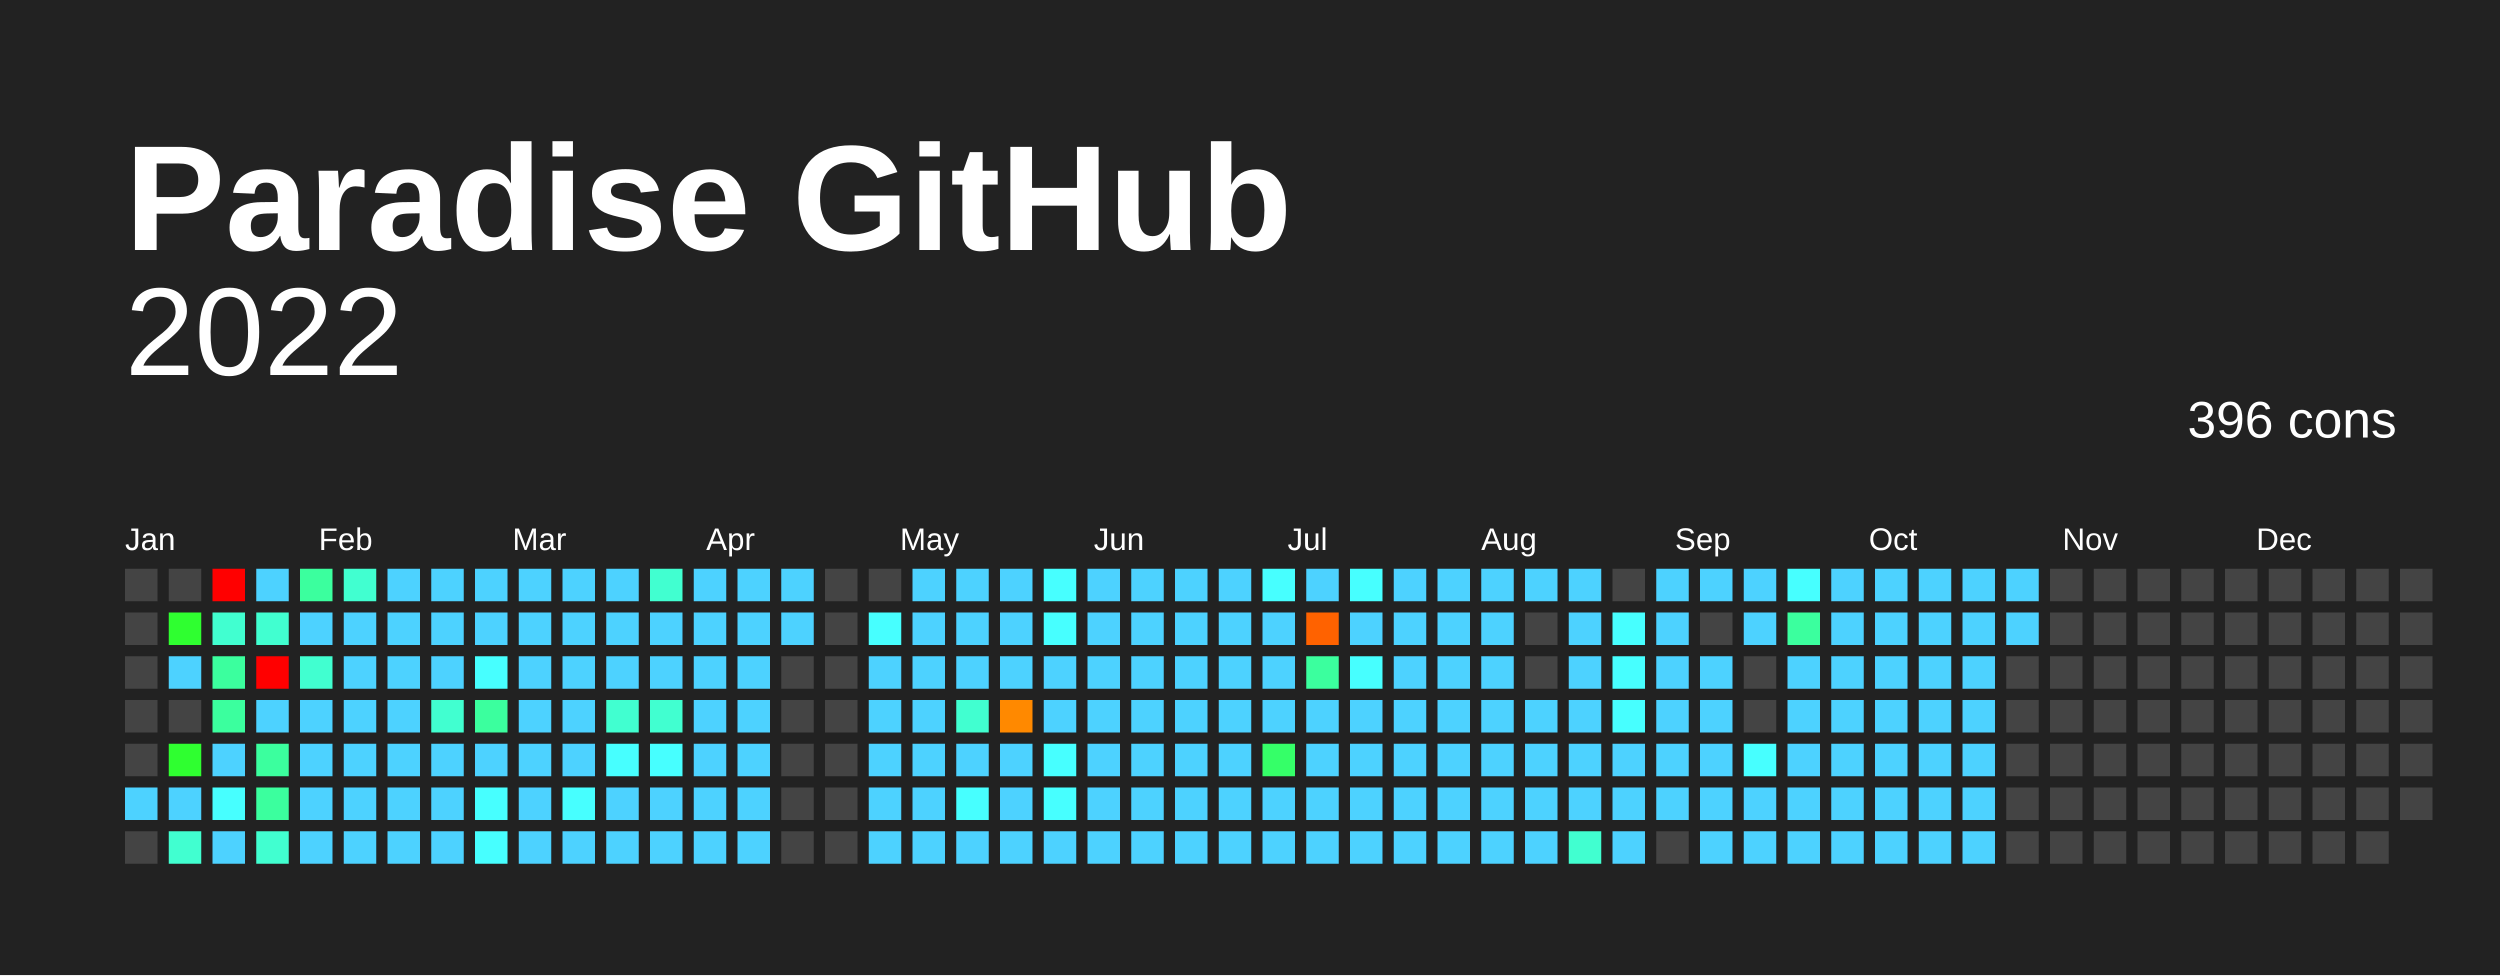
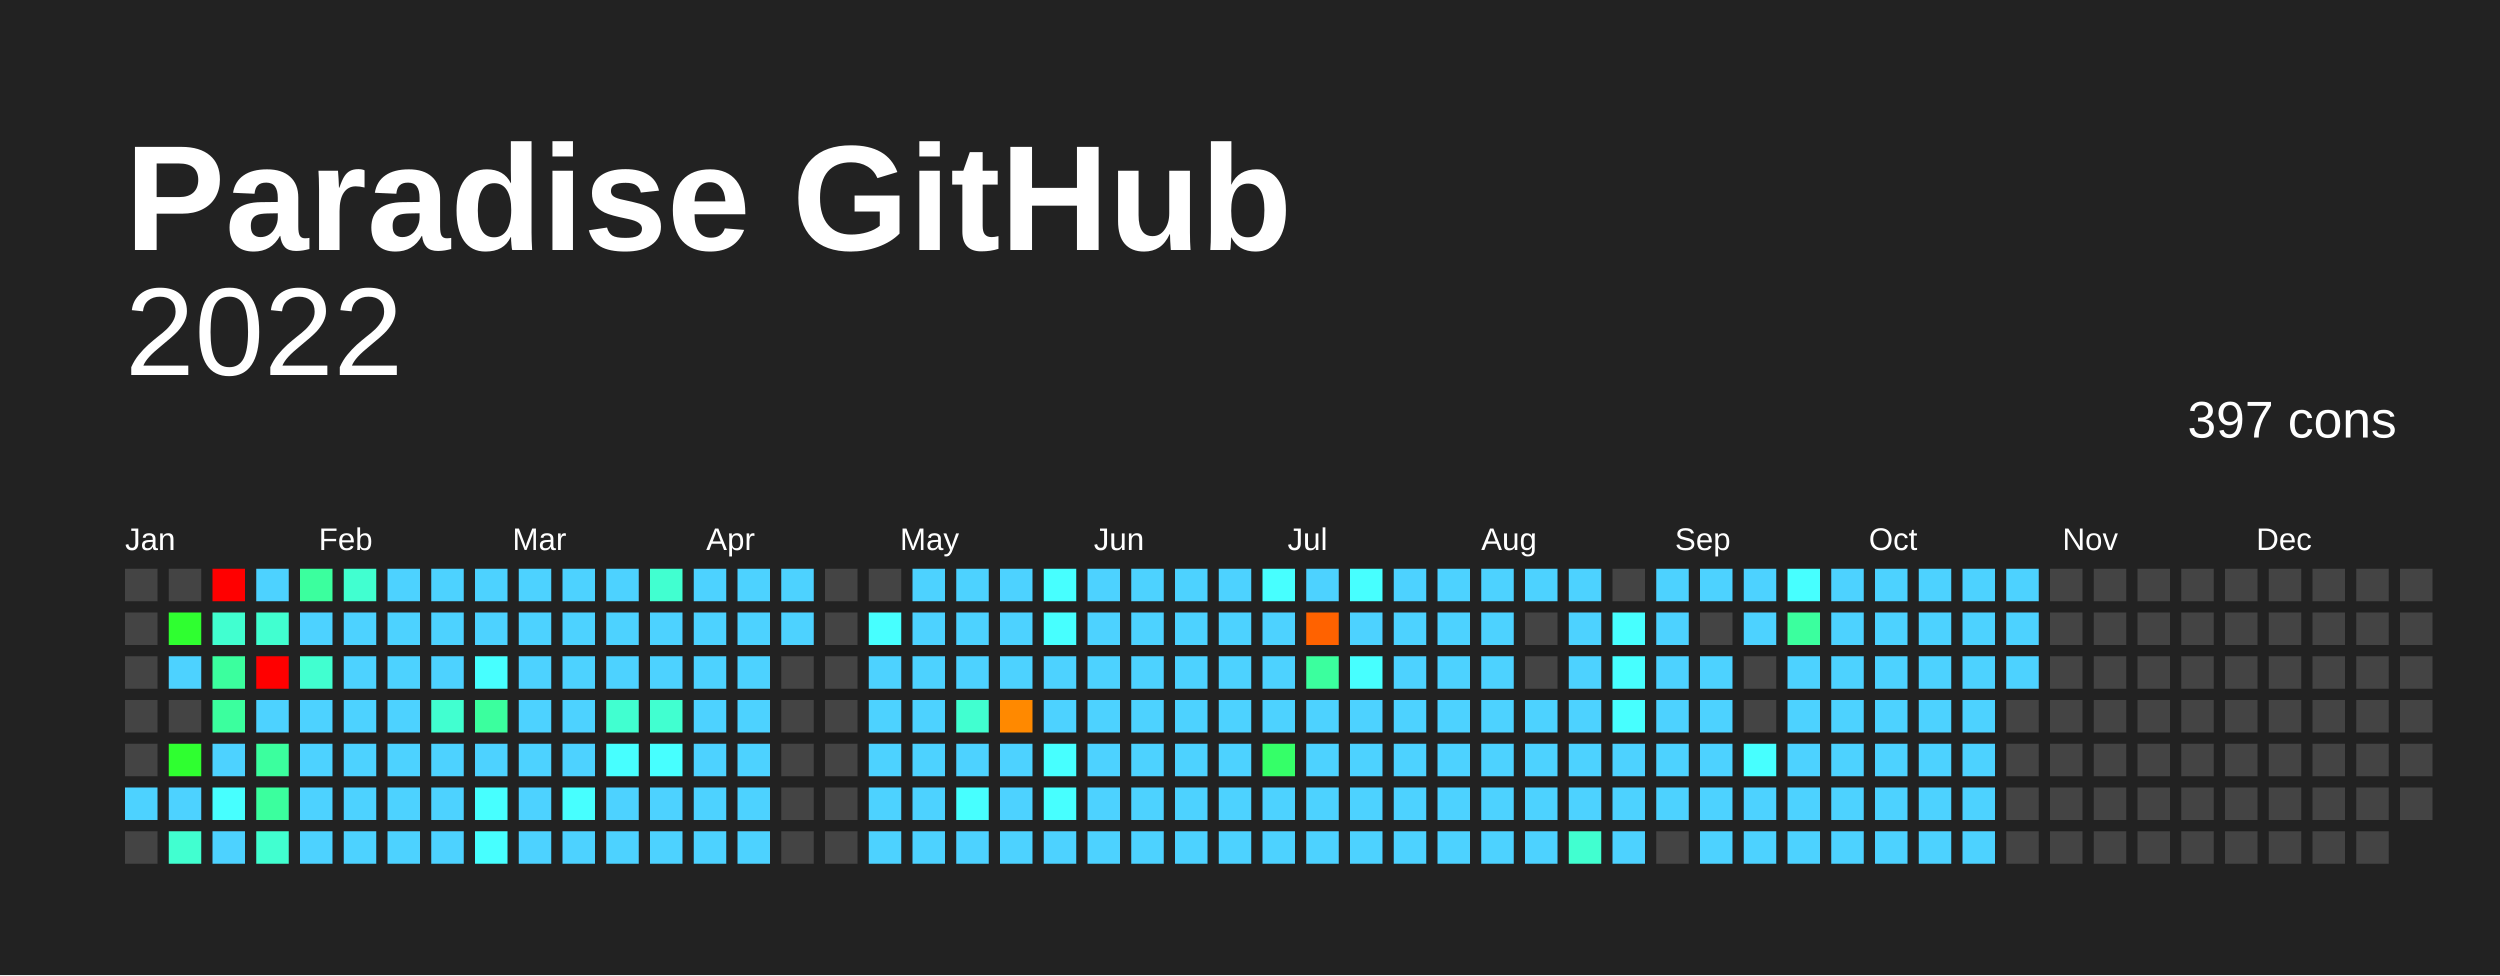
<svg xmlns="http://www.w3.org/2000/svg" baseProfile="full" height="78mm" version="1.1" viewBox="0,0,200,78" width="200mm">
  <defs />
  <rect fill="#222222" height="78" width="200" x="0" y="0" />
  <text fill="#FFFFFF" style="font-size:12px; font-family:Arial; font-weight:bold;" x="10" y="20">Paradise GitHub</text>
  <text alignment-baseline="hanging" fill="#FFFFFF" style="font-size:10.0px; font-family:Arial;" x="10" y="30">2022</text>
-   <text alignment-baseline="hanging" fill="#FFFFFF" style="font-size:4.125px; font-family:Arial;" x="175" y="35">396 cons</text>
+   <text alignment-baseline="hanging" fill="#FFFFFF" style="font-size:4.125px; font-family:Arial;" x="175" y="35">397 cons</text>
  <text fill="#FFFFFF" style="font-size:2.5px; font-family:Arial" x="10.0" y="44">Jan</text>
  <text fill="#FFFFFF" style="font-size:2.5px; font-family:Arial" x="25.5" y="44">Feb</text>
  <text fill="#FFFFFF" style="font-size:2.5px; font-family:Arial" x="41.0" y="44">Mar</text>
  <text fill="#FFFFFF" style="font-size:2.5px; font-family:Arial" x="56.5" y="44">Apr</text>
  <text fill="#FFFFFF" style="font-size:2.5px; font-family:Arial" x="72.0" y="44">May</text>
  <text fill="#FFFFFF" style="font-size:2.5px; font-family:Arial" x="87.5" y="44">Jun</text>
  <text fill="#FFFFFF" style="font-size:2.5px; font-family:Arial" x="103.0" y="44">Jul</text>
  <text fill="#FFFFFF" style="font-size:2.5px; font-family:Arial" x="118.5" y="44">Aug</text>
  <text fill="#FFFFFF" style="font-size:2.5px; font-family:Arial" x="134.0" y="44">Sep</text>
  <text fill="#FFFFFF" style="font-size:2.5px; font-family:Arial" x="149.5" y="44">Oct</text>
  <text fill="#FFFFFF" style="font-size:2.5px; font-family:Arial" x="165.0" y="44">Nov</text>
  <text fill="#FFFFFF" style="font-size:2.5px; font-family:Arial" x="180.5" y="44">Dec</text>
  <rect fill="#444444" height="2.6" width="2.6" x="10.0" y="45.5" />
  <rect fill="#444444" height="2.6" width="2.6" x="10.0" y="49.0" />
  <rect fill="#444444" height="2.6" width="2.6" x="10.0" y="52.5" />
  <rect fill="#444444" height="2.6" width="2.6" x="10.0" y="56.0" />
  <rect fill="#444444" height="2.6" width="2.6" x="10.0" y="59.5" />
  <rect fill="#4dd2ff" height="2.6" width="2.6" x="10.0" y="63.0" />
  <rect fill="#444444" height="2.6" width="2.6" x="10.0" y="66.5" />
  <rect fill="#444444" height="2.6" width="2.6" x="13.5" y="45.5" />
  <rect fill="#2fff30" height="2.6" width="2.6" x="13.5" y="49.0" />
  <rect fill="#4dd2ff" height="2.6" width="2.6" x="13.5" y="52.5" />
  <rect fill="#444444" height="2.6" width="2.6" x="13.5" y="56.0" />
  <rect fill="#2fff30" height="2.6" width="2.6" x="13.5" y="59.5" />
  <rect fill="#4dd2ff" height="2.6" width="2.6" x="13.5" y="63.0" />
  <rect fill="#41ffd0" height="2.6" width="2.6" x="13.5" y="66.5" />
  <rect fill="red" height="2.6" width="2.6" x="17.0" y="45.5" />
  <rect fill="#41ffd0" height="2.6" width="2.6" x="17.0" y="49.0" />
  <rect fill="#3bff9e" height="2.6" width="2.6" x="17.0" y="52.5" />
  <rect fill="#3bff9e" height="2.6" width="2.6" x="17.0" y="56.0" />
  <rect fill="#4dd2ff" height="2.6" width="2.6" x="17.0" y="59.5" />
  <rect fill="#47ffff" height="2.6" width="2.6" x="17.0" y="63.0" />
  <rect fill="#4dd2ff" height="2.6" width="2.6" x="17.0" y="66.5" />
  <rect fill="#4dd2ff" height="2.6" width="2.6" x="20.5" y="45.5" />
  <rect fill="#41ffd0" height="2.6" width="2.6" x="20.5" y="49.0" />
  <rect fill="red" height="2.6" width="2.6" x="20.5" y="52.5" />
  <rect fill="#4dd2ff" height="2.6" width="2.6" x="20.5" y="56.0" />
  <rect fill="#3bff9e" height="2.6" width="2.6" x="20.5" y="59.5" />
  <rect fill="#3bff9e" height="2.6" width="2.6" x="20.5" y="63.0" />
  <rect fill="#41ffd0" height="2.6" width="2.6" x="20.5" y="66.5" />
  <rect fill="#3bff9e" height="2.6" width="2.6" x="24.0" y="45.5" />
  <rect fill="#4dd2ff" height="2.6" width="2.6" x="24.0" y="49.0" />
  <rect fill="#41ffd0" height="2.6" width="2.6" x="24.0" y="52.5" />
  <rect fill="#4dd2ff" height="2.6" width="2.6" x="24.0" y="56.0" />
  <rect fill="#4dd2ff" height="2.6" width="2.6" x="24.0" y="59.5" />
  <rect fill="#4dd2ff" height="2.6" width="2.6" x="24.0" y="63.0" />
  <rect fill="#4dd2ff" height="2.6" width="2.6" x="24.0" y="66.5" />
  <rect fill="#41ffd0" height="2.6" width="2.6" x="27.5" y="45.5" />
  <rect fill="#4dd2ff" height="2.6" width="2.6" x="27.5" y="49.0" />
  <rect fill="#4dd2ff" height="2.6" width="2.6" x="27.5" y="52.5" />
  <rect fill="#4dd2ff" height="2.6" width="2.6" x="27.5" y="56.0" />
  <rect fill="#4dd2ff" height="2.6" width="2.6" x="27.5" y="59.5" />
  <rect fill="#4dd2ff" height="2.6" width="2.6" x="27.5" y="63.0" />
  <rect fill="#4dd2ff" height="2.6" width="2.6" x="27.5" y="66.5" />
  <rect fill="#4dd2ff" height="2.6" width="2.6" x="31.0" y="45.5" />
  <rect fill="#4dd2ff" height="2.6" width="2.6" x="31.0" y="49.0" />
  <rect fill="#4dd2ff" height="2.6" width="2.6" x="31.0" y="52.5" />
  <rect fill="#4dd2ff" height="2.6" width="2.6" x="31.0" y="56.0" />
  <rect fill="#4dd2ff" height="2.6" width="2.6" x="31.0" y="59.5" />
  <rect fill="#4dd2ff" height="2.6" width="2.6" x="31.0" y="63.0" />
  <rect fill="#4dd2ff" height="2.6" width="2.6" x="31.0" y="66.5" />
  <rect fill="#4dd2ff" height="2.6" width="2.6" x="34.5" y="45.5" />
  <rect fill="#4dd2ff" height="2.6" width="2.6" x="34.5" y="49.0" />
  <rect fill="#4dd2ff" height="2.6" width="2.6" x="34.5" y="52.5" />
  <rect fill="#41ffd0" height="2.6" width="2.6" x="34.5" y="56.0" />
  <rect fill="#4dd2ff" height="2.6" width="2.6" x="34.5" y="59.5" />
  <rect fill="#4dd2ff" height="2.6" width="2.6" x="34.5" y="63.0" />
  <rect fill="#4dd2ff" height="2.6" width="2.6" x="34.5" y="66.5" />
  <rect fill="#4dd2ff" height="2.6" width="2.6" x="38.0" y="45.5" />
  <rect fill="#4dd2ff" height="2.6" width="2.6" x="38.0" y="49.0" />
  <rect fill="#47ffff" height="2.6" width="2.6" x="38.0" y="52.5" />
  <rect fill="#3bff9e" height="2.6" width="2.6" x="38.0" y="56.0" />
  <rect fill="#4dd2ff" height="2.6" width="2.6" x="38.0" y="59.5" />
  <rect fill="#47ffff" height="2.6" width="2.6" x="38.0" y="63.0" />
  <rect fill="#47ffff" height="2.6" width="2.6" x="38.0" y="66.5" />
  <rect fill="#4dd2ff" height="2.6" width="2.6" x="41.5" y="45.5" />
  <rect fill="#4dd2ff" height="2.6" width="2.6" x="41.5" y="49.0" />
  <rect fill="#4dd2ff" height="2.6" width="2.6" x="41.5" y="52.5" />
  <rect fill="#4dd2ff" height="2.6" width="2.6" x="41.5" y="56.0" />
  <rect fill="#4dd2ff" height="2.6" width="2.6" x="41.5" y="59.5" />
  <rect fill="#4dd2ff" height="2.6" width="2.6" x="41.5" y="63.0" />
  <rect fill="#4dd2ff" height="2.6" width="2.6" x="41.5" y="66.5" />
  <rect fill="#4dd2ff" height="2.6" width="2.6" x="45.0" y="45.5" />
  <rect fill="#4dd2ff" height="2.6" width="2.6" x="45.0" y="49.0" />
  <rect fill="#4dd2ff" height="2.6" width="2.6" x="45.0" y="52.5" />
  <rect fill="#4dd2ff" height="2.6" width="2.6" x="45.0" y="56.0" />
  <rect fill="#4dd2ff" height="2.6" width="2.6" x="45.0" y="59.5" />
  <rect fill="#47ffff" height="2.6" width="2.6" x="45.0" y="63.0" />
  <rect fill="#4dd2ff" height="2.6" width="2.6" x="45.0" y="66.5" />
  <rect fill="#4dd2ff" height="2.6" width="2.6" x="48.5" y="45.5" />
  <rect fill="#4dd2ff" height="2.6" width="2.6" x="48.5" y="49.0" />
  <rect fill="#4dd2ff" height="2.6" width="2.6" x="48.5" y="52.5" />
  <rect fill="#41ffd0" height="2.6" width="2.6" x="48.5" y="56.0" />
  <rect fill="#47ffff" height="2.6" width="2.6" x="48.5" y="59.5" />
  <rect fill="#4dd2ff" height="2.6" width="2.6" x="48.5" y="63.0" />
  <rect fill="#4dd2ff" height="2.6" width="2.6" x="48.5" y="66.5" />
  <rect fill="#41ffd0" height="2.6" width="2.6" x="52.0" y="45.5" />
  <rect fill="#4dd2ff" height="2.6" width="2.6" x="52.0" y="49.0" />
  <rect fill="#4dd2ff" height="2.6" width="2.6" x="52.0" y="52.5" />
  <rect fill="#41ffd0" height="2.6" width="2.6" x="52.0" y="56.0" />
  <rect fill="#47ffff" height="2.6" width="2.6" x="52.0" y="59.5" />
  <rect fill="#4dd2ff" height="2.6" width="2.6" x="52.0" y="63.0" />
  <rect fill="#4dd2ff" height="2.6" width="2.6" x="52.0" y="66.5" />
  <rect fill="#4dd2ff" height="2.6" width="2.6" x="55.5" y="45.5" />
  <rect fill="#4dd2ff" height="2.6" width="2.6" x="55.5" y="49.0" />
  <rect fill="#4dd2ff" height="2.6" width="2.6" x="55.5" y="52.5" />
  <rect fill="#4dd2ff" height="2.6" width="2.6" x="55.5" y="56.0" />
  <rect fill="#4dd2ff" height="2.6" width="2.6" x="55.5" y="59.5" />
  <rect fill="#4dd2ff" height="2.6" width="2.6" x="55.5" y="63.0" />
  <rect fill="#4dd2ff" height="2.6" width="2.6" x="55.5" y="66.5" />
  <rect fill="#4dd2ff" height="2.6" width="2.6" x="59.0" y="45.5" />
  <rect fill="#4dd2ff" height="2.6" width="2.6" x="59.0" y="49.0" />
  <rect fill="#4dd2ff" height="2.6" width="2.6" x="59.0" y="52.5" />
  <rect fill="#4dd2ff" height="2.6" width="2.6" x="59.0" y="56.0" />
  <rect fill="#4dd2ff" height="2.6" width="2.6" x="59.0" y="59.5" />
  <rect fill="#4dd2ff" height="2.6" width="2.6" x="59.0" y="63.0" />
  <rect fill="#4dd2ff" height="2.6" width="2.6" x="59.0" y="66.5" />
  <rect fill="#4dd2ff" height="2.6" width="2.6" x="62.5" y="45.5" />
  <rect fill="#4dd2ff" height="2.6" width="2.6" x="62.5" y="49.0" />
  <rect fill="#444444" height="2.6" width="2.6" x="62.5" y="52.5" />
  <rect fill="#444444" height="2.6" width="2.6" x="62.5" y="56.0" />
  <rect fill="#444444" height="2.6" width="2.6" x="62.5" y="59.5" />
  <rect fill="#444444" height="2.6" width="2.6" x="62.5" y="63.0" />
  <rect fill="#444444" height="2.6" width="2.6" x="62.5" y="66.5" />
  <rect fill="#444444" height="2.6" width="2.6" x="66.0" y="45.5" />
  <rect fill="#444444" height="2.6" width="2.6" x="66.0" y="49.0" />
  <rect fill="#444444" height="2.6" width="2.6" x="66.0" y="52.5" />
  <rect fill="#444444" height="2.6" width="2.6" x="66.0" y="56.0" />
  <rect fill="#444444" height="2.6" width="2.6" x="66.0" y="59.5" />
  <rect fill="#444444" height="2.6" width="2.6" x="66.0" y="63.0" />
  <rect fill="#444444" height="2.6" width="2.6" x="66.0" y="66.5" />
  <rect fill="#444444" height="2.6" width="2.6" x="69.5" y="45.5" />
  <rect fill="#47ffff" height="2.6" width="2.6" x="69.5" y="49.0" />
  <rect fill="#4dd2ff" height="2.6" width="2.6" x="69.5" y="52.5" />
  <rect fill="#4dd2ff" height="2.6" width="2.6" x="69.5" y="56.0" />
  <rect fill="#4dd2ff" height="2.6" width="2.6" x="69.5" y="59.5" />
  <rect fill="#4dd2ff" height="2.6" width="2.6" x="69.5" y="63.0" />
  <rect fill="#4dd2ff" height="2.6" width="2.6" x="69.5" y="66.5" />
  <rect fill="#4dd2ff" height="2.6" width="2.6" x="73.0" y="45.5" />
  <rect fill="#4dd2ff" height="2.6" width="2.6" x="73.0" y="49.0" />
  <rect fill="#4dd2ff" height="2.6" width="2.6" x="73.0" y="52.5" />
  <rect fill="#4dd2ff" height="2.6" width="2.6" x="73.0" y="56.0" />
  <rect fill="#4dd2ff" height="2.6" width="2.6" x="73.0" y="59.5" />
  <rect fill="#4dd2ff" height="2.6" width="2.6" x="73.0" y="63.0" />
  <rect fill="#4dd2ff" height="2.6" width="2.6" x="73.0" y="66.5" />
  <rect fill="#4dd2ff" height="2.6" width="2.6" x="76.5" y="45.5" />
  <rect fill="#4dd2ff" height="2.6" width="2.6" x="76.5" y="49.0" />
  <rect fill="#4dd2ff" height="2.6" width="2.6" x="76.5" y="52.5" />
  <rect fill="#41ffd0" height="2.6" width="2.6" x="76.5" y="56.0" />
  <rect fill="#4dd2ff" height="2.6" width="2.6" x="76.5" y="59.5" />
  <rect fill="#47ffff" height="2.6" width="2.6" x="76.5" y="63.0" />
  <rect fill="#4dd2ff" height="2.6" width="2.6" x="76.5" y="66.5" />
  <rect fill="#4dd2ff" height="2.6" width="2.6" x="80.0" y="45.5" />
  <rect fill="#4dd2ff" height="2.6" width="2.6" x="80.0" y="49.0" />
  <rect fill="#4dd2ff" height="2.6" width="2.6" x="80.0" y="52.5" />
  <rect fill="#ff8900" height="2.6" width="2.6" x="80.0" y="56.0" />
  <rect fill="#4dd2ff" height="2.6" width="2.6" x="80.0" y="59.5" />
  <rect fill="#4dd2ff" height="2.6" width="2.6" x="80.0" y="63.0" />
  <rect fill="#4dd2ff" height="2.6" width="2.6" x="80.0" y="66.5" />
  <rect fill="#47ffff" height="2.6" width="2.6" x="83.5" y="45.5" />
  <rect fill="#47ffff" height="2.6" width="2.6" x="83.5" y="49.0" />
  <rect fill="#4dd2ff" height="2.6" width="2.6" x="83.5" y="52.5" />
  <rect fill="#4dd2ff" height="2.6" width="2.6" x="83.5" y="56.0" />
  <rect fill="#47ffff" height="2.6" width="2.6" x="83.5" y="59.5" />
  <rect fill="#47ffff" height="2.6" width="2.6" x="83.5" y="63.0" />
  <rect fill="#4dd2ff" height="2.6" width="2.6" x="83.5" y="66.5" />
  <rect fill="#4dd2ff" height="2.6" width="2.6" x="87.0" y="45.5" />
  <rect fill="#4dd2ff" height="2.6" width="2.6" x="87.0" y="49.0" />
  <rect fill="#4dd2ff" height="2.6" width="2.6" x="87.0" y="52.5" />
  <rect fill="#4dd2ff" height="2.6" width="2.6" x="87.0" y="56.0" />
  <rect fill="#4dd2ff" height="2.6" width="2.6" x="87.0" y="59.5" />
  <rect fill="#4dd2ff" height="2.6" width="2.6" x="87.0" y="63.0" />
  <rect fill="#4dd2ff" height="2.6" width="2.6" x="87.0" y="66.5" />
  <rect fill="#4dd2ff" height="2.6" width="2.6" x="90.5" y="45.5" />
  <rect fill="#4dd2ff" height="2.6" width="2.6" x="90.5" y="49.0" />
  <rect fill="#4dd2ff" height="2.6" width="2.6" x="90.5" y="52.5" />
  <rect fill="#4dd2ff" height="2.6" width="2.6" x="90.5" y="56.0" />
  <rect fill="#4dd2ff" height="2.6" width="2.6" x="90.5" y="59.5" />
  <rect fill="#4dd2ff" height="2.6" width="2.6" x="90.5" y="63.0" />
  <rect fill="#4dd2ff" height="2.6" width="2.6" x="90.5" y="66.5" />
  <rect fill="#4dd2ff" height="2.6" width="2.6" x="94.0" y="45.5" />
  <rect fill="#4dd2ff" height="2.6" width="2.6" x="94.0" y="49.0" />
  <rect fill="#4dd2ff" height="2.6" width="2.6" x="94.0" y="52.5" />
  <rect fill="#4dd2ff" height="2.6" width="2.6" x="94.0" y="56.0" />
  <rect fill="#4dd2ff" height="2.6" width="2.6" x="94.0" y="59.5" />
  <rect fill="#4dd2ff" height="2.6" width="2.6" x="94.0" y="63.0" />
  <rect fill="#4dd2ff" height="2.6" width="2.6" x="94.0" y="66.5" />
  <rect fill="#4dd2ff" height="2.6" width="2.6" x="97.5" y="45.5" />
  <rect fill="#4dd2ff" height="2.6" width="2.6" x="97.5" y="49.0" />
  <rect fill="#4dd2ff" height="2.6" width="2.6" x="97.5" y="52.5" />
  <rect fill="#4dd2ff" height="2.6" width="2.6" x="97.5" y="56.0" />
  <rect fill="#4dd2ff" height="2.6" width="2.6" x="97.5" y="59.5" />
  <rect fill="#4dd2ff" height="2.6" width="2.6" x="97.5" y="63.0" />
  <rect fill="#4dd2ff" height="2.6" width="2.6" x="97.5" y="66.5" />
  <rect fill="#47ffff" height="2.6" width="2.6" x="101.0" y="45.5" />
  <rect fill="#4dd2ff" height="2.6" width="2.6" x="101.0" y="49.0" />
  <rect fill="#4dd2ff" height="2.6" width="2.6" x="101.0" y="52.5" />
  <rect fill="#4dd2ff" height="2.6" width="2.6" x="101.0" y="56.0" />
  <rect fill="#35ff68" height="2.6" width="2.6" x="101.0" y="59.5" />
  <rect fill="#4dd2ff" height="2.6" width="2.6" x="101.0" y="63.0" />
  <rect fill="#4dd2ff" height="2.6" width="2.6" x="101.0" y="66.5" />
  <rect fill="#4dd2ff" height="2.6" width="2.6" x="104.5" y="45.5" />
  <rect fill="#ff6200" height="2.6" width="2.6" x="104.5" y="49.0" />
  <rect fill="#3bff9e" height="2.6" width="2.6" x="104.5" y="52.5" />
  <rect fill="#4dd2ff" height="2.6" width="2.6" x="104.5" y="56.0" />
  <rect fill="#4dd2ff" height="2.6" width="2.6" x="104.5" y="59.5" />
  <rect fill="#4dd2ff" height="2.6" width="2.6" x="104.5" y="63.0" />
  <rect fill="#4dd2ff" height="2.6" width="2.6" x="104.5" y="66.5" />
  <rect fill="#47ffff" height="2.6" width="2.6" x="108.0" y="45.5" />
  <rect fill="#4dd2ff" height="2.6" width="2.6" x="108.0" y="49.0" />
  <rect fill="#47ffff" height="2.6" width="2.6" x="108.0" y="52.5" />
  <rect fill="#4dd2ff" height="2.6" width="2.6" x="108.0" y="56.0" />
  <rect fill="#4dd2ff" height="2.6" width="2.6" x="108.0" y="59.5" />
  <rect fill="#4dd2ff" height="2.6" width="2.6" x="108.0" y="63.0" />
  <rect fill="#4dd2ff" height="2.6" width="2.6" x="108.0" y="66.5" />
  <rect fill="#4dd2ff" height="2.6" width="2.6" x="111.5" y="45.5" />
  <rect fill="#4dd2ff" height="2.6" width="2.6" x="111.5" y="49.0" />
  <rect fill="#4dd2ff" height="2.6" width="2.6" x="111.5" y="52.5" />
  <rect fill="#4dd2ff" height="2.6" width="2.6" x="111.5" y="56.0" />
  <rect fill="#4dd2ff" height="2.6" width="2.6" x="111.5" y="59.5" />
  <rect fill="#4dd2ff" height="2.6" width="2.6" x="111.5" y="63.0" />
  <rect fill="#4dd2ff" height="2.6" width="2.6" x="111.5" y="66.5" />
  <rect fill="#4dd2ff" height="2.6" width="2.6" x="115.0" y="45.5" />
  <rect fill="#4dd2ff" height="2.6" width="2.6" x="115.0" y="49.0" />
  <rect fill="#4dd2ff" height="2.6" width="2.6" x="115.0" y="52.5" />
  <rect fill="#4dd2ff" height="2.6" width="2.6" x="115.0" y="56.0" />
  <rect fill="#4dd2ff" height="2.6" width="2.6" x="115.0" y="59.5" />
  <rect fill="#4dd2ff" height="2.6" width="2.6" x="115.0" y="63.0" />
  <rect fill="#4dd2ff" height="2.6" width="2.6" x="115.0" y="66.5" />
  <rect fill="#4dd2ff" height="2.6" width="2.6" x="118.5" y="45.5" />
  <rect fill="#4dd2ff" height="2.6" width="2.6" x="118.5" y="49.0" />
  <rect fill="#4dd2ff" height="2.6" width="2.6" x="118.5" y="52.5" />
  <rect fill="#4dd2ff" height="2.6" width="2.6" x="118.5" y="56.0" />
  <rect fill="#4dd2ff" height="2.6" width="2.6" x="118.5" y="59.5" />
  <rect fill="#4dd2ff" height="2.6" width="2.6" x="118.5" y="63.0" />
  <rect fill="#4dd2ff" height="2.6" width="2.6" x="118.5" y="66.5" />
  <rect fill="#4dd2ff" height="2.6" width="2.6" x="122.0" y="45.5" />
  <rect fill="#444444" height="2.6" width="2.6" x="122.0" y="49.0" />
  <rect fill="#444444" height="2.6" width="2.6" x="122.0" y="52.5" />
  <rect fill="#4dd2ff" height="2.6" width="2.6" x="122.0" y="56.0" />
  <rect fill="#4dd2ff" height="2.6" width="2.6" x="122.0" y="59.5" />
  <rect fill="#4dd2ff" height="2.6" width="2.6" x="122.0" y="63.0" />
  <rect fill="#4dd2ff" height="2.6" width="2.6" x="122.0" y="66.5" />
  <rect fill="#4dd2ff" height="2.6" width="2.6" x="125.5" y="45.5" />
  <rect fill="#4dd2ff" height="2.6" width="2.6" x="125.5" y="49.0" />
  <rect fill="#4dd2ff" height="2.6" width="2.6" x="125.5" y="52.5" />
  <rect fill="#4dd2ff" height="2.6" width="2.6" x="125.5" y="56.0" />
  <rect fill="#4dd2ff" height="2.6" width="2.6" x="125.5" y="59.5" />
  <rect fill="#4dd2ff" height="2.6" width="2.6" x="125.5" y="63.0" />
  <rect fill="#41ffd0" height="2.6" width="2.6" x="125.5" y="66.5" />
  <rect fill="#444444" height="2.6" width="2.6" x="129.0" y="45.5" />
  <rect fill="#47ffff" height="2.6" width="2.6" x="129.0" y="49.0" />
  <rect fill="#47ffff" height="2.6" width="2.6" x="129.0" y="52.5" />
  <rect fill="#47ffff" height="2.6" width="2.6" x="129.0" y="56.0" />
  <rect fill="#4dd2ff" height="2.6" width="2.6" x="129.0" y="59.5" />
  <rect fill="#4dd2ff" height="2.6" width="2.6" x="129.0" y="63.0" />
  <rect fill="#4dd2ff" height="2.6" width="2.6" x="129.0" y="66.5" />
  <rect fill="#4dd2ff" height="2.6" width="2.6" x="132.5" y="45.5" />
  <rect fill="#4dd2ff" height="2.6" width="2.6" x="132.5" y="49.0" />
  <rect fill="#4dd2ff" height="2.6" width="2.6" x="132.5" y="52.5" />
  <rect fill="#4dd2ff" height="2.6" width="2.6" x="132.5" y="56.0" />
  <rect fill="#4dd2ff" height="2.6" width="2.6" x="132.5" y="59.5" />
  <rect fill="#4dd2ff" height="2.6" width="2.6" x="132.5" y="63.0" />
  <rect fill="#444444" height="2.6" width="2.6" x="132.5" y="66.5" />
  <rect fill="#4dd2ff" height="2.6" width="2.6" x="136.0" y="45.5" />
  <rect fill="#444444" height="2.6" width="2.6" x="136.0" y="49.0" />
  <rect fill="#4dd2ff" height="2.6" width="2.6" x="136.0" y="52.5" />
  <rect fill="#4dd2ff" height="2.6" width="2.6" x="136.0" y="56.0" />
  <rect fill="#4dd2ff" height="2.6" width="2.6" x="136.0" y="59.5" />
  <rect fill="#4dd2ff" height="2.6" width="2.6" x="136.0" y="63.0" />
  <rect fill="#4dd2ff" height="2.6" width="2.6" x="136.0" y="66.5" />
  <rect fill="#4dd2ff" height="2.6" width="2.6" x="139.5" y="45.5" />
  <rect fill="#4dd2ff" height="2.6" width="2.6" x="139.5" y="49.0" />
  <rect fill="#444444" height="2.6" width="2.6" x="139.5" y="52.5" />
  <rect fill="#444444" height="2.6" width="2.6" x="139.5" y="56.0" />
  <rect fill="#47ffff" height="2.6" width="2.6" x="139.5" y="59.5" />
  <rect fill="#4dd2ff" height="2.6" width="2.6" x="139.5" y="63.0" />
  <rect fill="#4dd2ff" height="2.6" width="2.6" x="139.5" y="66.5" />
  <rect fill="#47ffff" height="2.6" width="2.6" x="143.0" y="45.5" />
  <rect fill="#3bff9e" height="2.6" width="2.6" x="143.0" y="49.0" />
  <rect fill="#4dd2ff" height="2.6" width="2.6" x="143.0" y="52.5" />
  <rect fill="#4dd2ff" height="2.6" width="2.6" x="143.0" y="56.0" />
  <rect fill="#4dd2ff" height="2.6" width="2.6" x="143.0" y="59.5" />
  <rect fill="#4dd2ff" height="2.6" width="2.6" x="143.0" y="63.0" />
  <rect fill="#4dd2ff" height="2.6" width="2.6" x="143.0" y="66.5" />
  <rect fill="#4dd2ff" height="2.6" width="2.6" x="146.5" y="45.5" />
  <rect fill="#4dd2ff" height="2.6" width="2.6" x="146.5" y="49.0" />
  <rect fill="#4dd2ff" height="2.6" width="2.6" x="146.5" y="52.5" />
  <rect fill="#4dd2ff" height="2.6" width="2.6" x="146.5" y="56.0" />
  <rect fill="#4dd2ff" height="2.6" width="2.6" x="146.5" y="59.5" />
  <rect fill="#4dd2ff" height="2.6" width="2.6" x="146.5" y="63.0" />
  <rect fill="#4dd2ff" height="2.6" width="2.6" x="146.5" y="66.5" />
  <rect fill="#4dd2ff" height="2.6" width="2.6" x="150.0" y="45.5" />
  <rect fill="#4dd2ff" height="2.6" width="2.6" x="150.0" y="49.0" />
  <rect fill="#4dd2ff" height="2.6" width="2.6" x="150.0" y="52.5" />
  <rect fill="#4dd2ff" height="2.6" width="2.6" x="150.0" y="56.0" />
  <rect fill="#4dd2ff" height="2.6" width="2.6" x="150.0" y="59.5" />
  <rect fill="#4dd2ff" height="2.6" width="2.6" x="150.0" y="63.0" />
  <rect fill="#4dd2ff" height="2.6" width="2.6" x="150.0" y="66.5" />
  <rect fill="#4dd2ff" height="2.6" width="2.6" x="153.5" y="45.5" />
  <rect fill="#4dd2ff" height="2.6" width="2.6" x="153.5" y="49.0" />
  <rect fill="#4dd2ff" height="2.6" width="2.6" x="153.5" y="52.5" />
  <rect fill="#4dd2ff" height="2.6" width="2.6" x="153.5" y="56.0" />
  <rect fill="#4dd2ff" height="2.6" width="2.6" x="153.5" y="59.5" />
  <rect fill="#4dd2ff" height="2.6" width="2.6" x="153.5" y="63.0" />
  <rect fill="#4dd2ff" height="2.6" width="2.6" x="153.5" y="66.5" />
  <rect fill="#4dd2ff" height="2.6" width="2.6" x="157.0" y="45.5" />
  <rect fill="#4dd2ff" height="2.6" width="2.6" x="157.0" y="49.0" />
  <rect fill="#4dd2ff" height="2.6" width="2.6" x="157.0" y="52.5" />
  <rect fill="#4dd2ff" height="2.6" width="2.6" x="157.0" y="56.0" />
  <rect fill="#4dd2ff" height="2.6" width="2.6" x="157.0" y="59.5" />
  <rect fill="#4dd2ff" height="2.6" width="2.6" x="157.0" y="63.0" />
  <rect fill="#4dd2ff" height="2.6" width="2.6" x="157.0" y="66.5" />
  <rect fill="#4dd2ff" height="2.6" width="2.6" x="160.5" y="45.5" />
  <rect fill="#4dd2ff" height="2.6" width="2.6" x="160.5" y="49.0" />
-   <rect fill="#444444" height="2.6" width="2.6" x="160.5" y="52.5" />
+   <rect fill="#4dd2ff" height="2.6" width="2.6" x="160.5" y="52.5" />
  <rect fill="#444444" height="2.6" width="2.6" x="160.5" y="56.0" />
  <rect fill="#444444" height="2.6" width="2.6" x="160.5" y="59.5" />
  <rect fill="#444444" height="2.6" width="2.6" x="160.5" y="63.0" />
  <rect fill="#444444" height="2.6" width="2.6" x="160.5" y="66.5" />
  <rect fill="#444444" height="2.6" width="2.6" x="164.0" y="45.5" />
  <rect fill="#444444" height="2.6" width="2.6" x="164.0" y="49.0" />
  <rect fill="#444444" height="2.6" width="2.6" x="164.0" y="52.5" />
  <rect fill="#444444" height="2.6" width="2.6" x="164.0" y="56.0" />
  <rect fill="#444444" height="2.6" width="2.6" x="164.0" y="59.5" />
  <rect fill="#444444" height="2.6" width="2.6" x="164.0" y="63.0" />
  <rect fill="#444444" height="2.6" width="2.6" x="164.0" y="66.5" />
  <rect fill="#444444" height="2.6" width="2.6" x="167.5" y="45.5" />
  <rect fill="#444444" height="2.6" width="2.6" x="167.5" y="49.0" />
  <rect fill="#444444" height="2.6" width="2.6" x="167.5" y="52.5" />
  <rect fill="#444444" height="2.6" width="2.6" x="167.5" y="56.0" />
  <rect fill="#444444" height="2.6" width="2.6" x="167.5" y="59.5" />
  <rect fill="#444444" height="2.6" width="2.6" x="167.5" y="63.0" />
  <rect fill="#444444" height="2.6" width="2.6" x="167.5" y="66.5" />
  <rect fill="#444444" height="2.6" width="2.6" x="171.0" y="45.5" />
  <rect fill="#444444" height="2.6" width="2.6" x="171.0" y="49.0" />
  <rect fill="#444444" height="2.6" width="2.6" x="171.0" y="52.5" />
  <rect fill="#444444" height="2.6" width="2.6" x="171.0" y="56.0" />
  <rect fill="#444444" height="2.6" width="2.6" x="171.0" y="59.5" />
  <rect fill="#444444" height="2.6" width="2.6" x="171.0" y="63.0" />
  <rect fill="#444444" height="2.6" width="2.6" x="171.0" y="66.5" />
  <rect fill="#444444" height="2.6" width="2.6" x="174.5" y="45.5" />
  <rect fill="#444444" height="2.6" width="2.6" x="174.5" y="49.0" />
  <rect fill="#444444" height="2.6" width="2.6" x="174.5" y="52.5" />
  <rect fill="#444444" height="2.6" width="2.6" x="174.5" y="56.0" />
  <rect fill="#444444" height="2.6" width="2.6" x="174.5" y="59.5" />
  <rect fill="#444444" height="2.6" width="2.6" x="174.5" y="63.0" />
  <rect fill="#444444" height="2.6" width="2.6" x="174.5" y="66.5" />
  <rect fill="#444444" height="2.6" width="2.6" x="178.0" y="45.5" />
  <rect fill="#444444" height="2.6" width="2.6" x="178.0" y="49.0" />
  <rect fill="#444444" height="2.6" width="2.6" x="178.0" y="52.5" />
  <rect fill="#444444" height="2.6" width="2.6" x="178.0" y="56.0" />
  <rect fill="#444444" height="2.6" width="2.6" x="178.0" y="59.5" />
  <rect fill="#444444" height="2.6" width="2.6" x="178.0" y="63.0" />
  <rect fill="#444444" height="2.6" width="2.6" x="178.0" y="66.5" />
  <rect fill="#444444" height="2.6" width="2.6" x="181.5" y="45.5" />
  <rect fill="#444444" height="2.6" width="2.6" x="181.5" y="49.0" />
  <rect fill="#444444" height="2.6" width="2.6" x="181.5" y="52.5" />
  <rect fill="#444444" height="2.6" width="2.6" x="181.5" y="56.0" />
  <rect fill="#444444" height="2.6" width="2.6" x="181.5" y="59.5" />
  <rect fill="#444444" height="2.6" width="2.6" x="181.5" y="63.0" />
  <rect fill="#444444" height="2.6" width="2.6" x="181.5" y="66.5" />
  <rect fill="#444444" height="2.6" width="2.6" x="185.0" y="45.5" />
  <rect fill="#444444" height="2.6" width="2.6" x="185.0" y="49.0" />
  <rect fill="#444444" height="2.6" width="2.6" x="185.0" y="52.5" />
  <rect fill="#444444" height="2.6" width="2.6" x="185.0" y="56.0" />
  <rect fill="#444444" height="2.6" width="2.6" x="185.0" y="59.5" />
  <rect fill="#444444" height="2.6" width="2.6" x="185.0" y="63.0" />
  <rect fill="#444444" height="2.6" width="2.6" x="185.0" y="66.5" />
  <rect fill="#444444" height="2.6" width="2.6" x="188.5" y="45.5" />
  <rect fill="#444444" height="2.6" width="2.6" x="188.5" y="49.0" />
  <rect fill="#444444" height="2.6" width="2.6" x="188.5" y="52.5" />
  <rect fill="#444444" height="2.6" width="2.6" x="188.5" y="56.0" />
  <rect fill="#444444" height="2.6" width="2.6" x="188.5" y="59.5" />
  <rect fill="#444444" height="2.6" width="2.6" x="188.5" y="63.0" />
  <rect fill="#444444" height="2.6" width="2.6" x="188.5" y="66.5" />
  <rect fill="#444444" height="2.6" width="2.6" x="192.0" y="45.5" />
  <rect fill="#444444" height="2.6" width="2.6" x="192.0" y="49.0" />
  <rect fill="#444444" height="2.6" width="2.6" x="192.0" y="52.5" />
  <rect fill="#444444" height="2.6" width="2.6" x="192.0" y="56.0" />
  <rect fill="#444444" height="2.6" width="2.6" x="192.0" y="59.5" />
  <rect fill="#444444" height="2.6" width="2.6" x="192.0" y="63.0" />
</svg>
